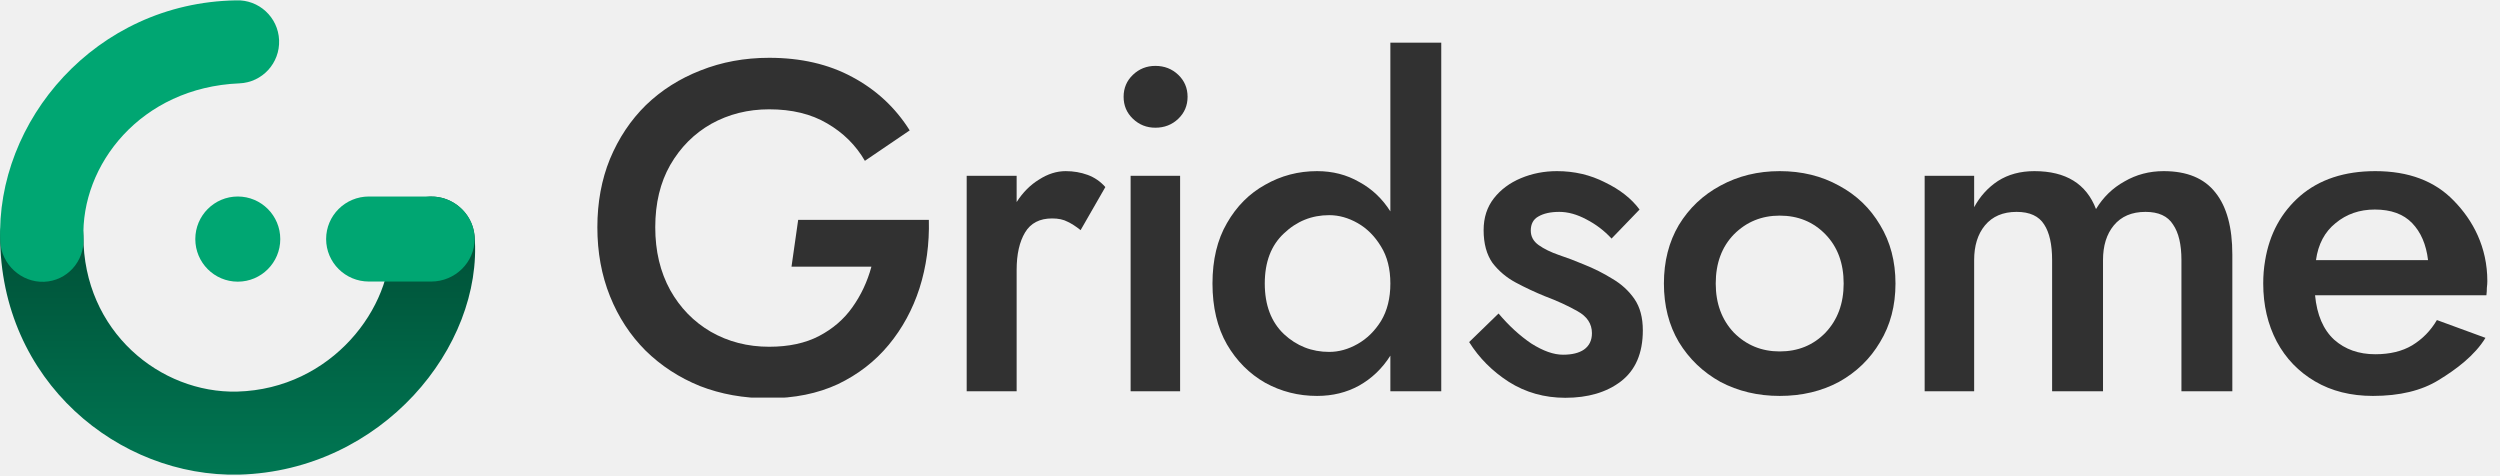
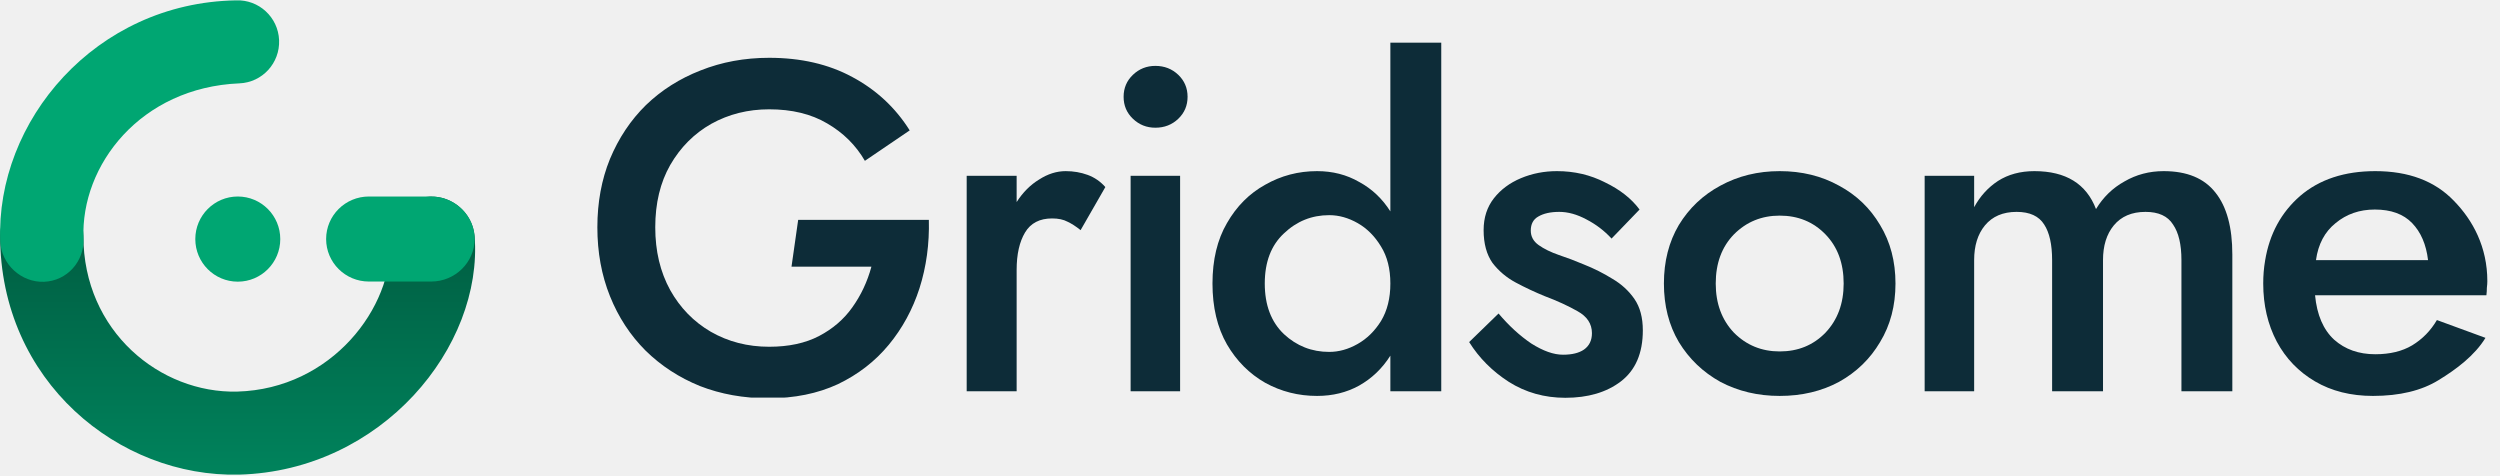
<svg xmlns="http://www.w3.org/2000/svg" width="1289" height="245" viewBox="0 0 1289 245" fill="none">
  <path d="M221.494 101.381C233.274 100.815 243.701 109.953 244.718 121.743C249.124 178.78 196.925 242.674 123.366 244.717C61.377 246.247 0.068 196.619 0.068 121.58C0.068 109.754 9.841 100.167 21.634 100.167C33.427 100.167 42.987 109.754 42.987 121.58C42.987 170.939 82.675 202.883 122.316 201.905C171.115 200.549 202.839 158.295 201.189 123.795C200.623 111.983 209.715 101.948 221.494 101.381Z" fill="url(#paint0_linear)" />
  <path d="M168.15 123.24C168.15 111.133 178.026 101.318 190.208 101.318L222.354 101.318C234.537 101.318 244.718 111.133 244.718 123.24C244.718 135.348 234.537 145.163 222.354 145.163H190.208C178.026 145.163 168.15 135.348 168.15 123.24Z" fill="#00A672" />
  <path d="M100.7 123.272C100.7 111.147 110.513 101.318 122.604 101.318C134.696 101.318 144.509 111.147 144.509 123.272C144.509 135.397 134.696 145.227 122.604 145.227C110.513 145.227 100.7 135.397 100.7 123.272Z" fill="#00A672" />
  <path fill-rule="evenodd" clip-rule="evenodd" d="M143.902 20.696C144.392 32.512 135.236 42.488 123.453 42.979C72.588 45.097 41.535 85.076 43.046 123.036C43.517 134.852 34.537 144.814 22.753 145.286C10.969 145.758 0.606 136.221 0.136 124.405C-2.327 62.545 49.181 1.391 121.681 0.19C133.464 -0.3 143.413 8.88 143.902 20.696Z" fill="#00A672" />
  <g clip-path="url(#clip0)">
-     <path d="M408.102 137.495H449.305C447.219 145.221 443.929 152.224 439.436 158.502C435.103 164.618 429.405 169.528 422.344 173.231C415.283 176.933 406.697 178.784 396.587 178.784C385.513 178.784 375.483 176.209 366.496 171.057C357.67 165.906 350.688 158.743 345.553 149.568C340.418 140.231 337.85 129.446 337.85 117.212C337.85 104.817 340.418 94.112 345.553 85.098C350.849 75.922 357.91 68.84 366.737 63.849C375.724 58.859 385.674 56.364 396.587 56.364C408.302 56.364 418.252 58.779 426.437 63.608C434.782 68.437 441.281 74.876 445.935 82.925L469.045 67.23C461.663 55.479 451.793 46.303 439.436 39.703C427.239 33.103 412.956 29.803 396.587 29.803C383.909 29.803 372.113 31.977 361.2 36.323C350.448 40.508 341.06 46.464 333.035 54.191C325.172 61.918 318.993 71.174 314.5 81.959C310.167 92.583 308 104.334 308 117.212C308 130.09 310.167 141.921 314.5 152.706C318.833 163.492 324.931 172.828 332.795 180.716C340.819 188.604 350.207 194.72 360.959 199.067C371.712 203.252 383.427 205.345 396.105 205.345C409.586 205.345 421.542 202.93 431.973 198.101C442.405 193.111 451.151 186.35 458.212 177.818C465.273 169.287 470.569 159.548 474.1 148.602C477.631 137.495 479.235 125.743 478.914 113.349H411.539L408.102 137.495Z" fill="#313131" />
-     <path d="M557.159 118.661L569.918 96.446C567.35 93.549 564.301 91.456 560.77 90.168C557.24 88.881 553.468 88.237 549.456 88.237C544.802 88.237 540.228 89.686 535.735 92.583C531.241 95.32 527.39 99.183 524.18 104.173V90.651H498.423V201.723H524.18V139.185C524.18 131.136 525.624 124.697 528.513 119.868C531.402 115.039 536.056 112.624 542.475 112.624C545.685 112.624 548.333 113.188 550.419 114.314C552.505 115.28 554.752 116.729 557.159 118.661Z" fill="#313131" />
-     <path d="M582.945 90.651V201.723H608.462V90.651H582.945ZM579.334 49.91C579.334 54.418 580.939 58.201 584.149 61.259C587.358 64.318 591.21 65.847 595.704 65.847C600.358 65.847 604.289 64.318 607.499 61.259C610.709 58.201 612.314 54.418 612.314 49.91C612.314 45.403 610.709 41.62 607.499 38.562C604.289 35.503 600.358 33.974 595.704 33.974C591.21 33.974 587.358 35.503 584.149 38.562C580.939 41.62 579.334 45.403 579.334 49.91Z" fill="#313131" />
-     <path d="M652.116 146.187C652.116 135.08 655.406 126.468 661.986 120.351C668.566 114.073 676.349 110.934 685.336 110.934C690.311 110.934 695.206 112.302 700.021 115.039C704.835 117.775 708.847 121.8 712.057 127.112C715.266 132.263 716.871 138.621 716.871 146.187C716.871 153.753 715.266 160.192 712.057 165.504C708.847 170.655 704.835 174.599 700.021 177.335C695.206 180.072 690.311 181.44 685.336 181.44C676.349 181.44 668.566 178.382 661.986 172.265C655.406 165.987 652.116 157.294 652.116 146.187ZM625.155 146.187C625.155 158.421 627.643 168.884 632.618 177.577C637.593 186.108 644.172 192.708 652.357 197.377C660.542 201.884 669.449 204.137 679.078 204.137C687.102 204.137 694.323 202.367 700.743 198.825C707.323 195.123 712.699 189.972 716.871 183.372V201.723H743.11V21.311H716.871V109.002C712.699 102.402 707.323 97.332 700.743 93.79C694.323 90.088 687.102 88.237 679.078 88.237C669.449 88.237 660.542 90.571 652.357 95.239C644.172 99.746 637.593 106.346 632.618 115.039C627.643 123.57 625.155 133.953 625.155 146.187Z" fill="#313131" />
-     <path d="M772.658 161.64L757.493 176.37C762.628 184.579 769.449 191.421 777.954 196.894C786.62 202.367 796.33 205.103 807.082 205.103C818.797 205.103 828.346 202.286 835.728 196.652C843.271 190.857 847.042 182.084 847.042 170.333C847.042 163.733 845.598 158.341 842.709 154.155C839.821 149.97 836.049 146.509 831.395 143.772C826.741 140.875 821.766 138.38 816.47 136.287C812.298 134.517 808.045 132.907 803.712 131.458C799.539 130.009 796.089 128.319 793.361 126.387C790.632 124.456 789.268 121.961 789.268 118.902C789.268 115.522 790.552 113.107 793.12 111.658C795.848 110.049 799.459 109.244 803.953 109.244C808.446 109.244 813.1 110.532 817.915 113.107C822.89 115.683 827.223 118.983 830.914 123.007L845.357 108.036C841.185 102.402 835.247 97.734 827.544 94.032C820.001 90.168 811.736 88.237 802.749 88.237C796.169 88.237 789.991 89.444 784.213 91.859C778.436 94.273 773.782 97.734 770.251 102.241C766.721 106.749 764.955 112.222 764.955 118.661C764.955 125.583 766.48 131.217 769.529 135.563C772.739 139.748 776.751 143.129 781.565 145.704C786.38 148.28 791.355 150.614 796.49 152.706C802.909 155.121 808.526 157.697 813.341 160.433C818.316 163.17 820.803 166.953 820.803 171.782C820.803 175.484 819.439 178.301 816.711 180.233C814.143 182.004 810.532 182.889 805.878 182.889C801.064 182.889 795.607 180.957 789.509 177.094C783.571 173.07 777.954 167.918 772.658 161.64Z" fill="#313131" />
-     <path d="M884.632 146.187C884.632 135.724 887.762 127.273 894.021 120.834C900.44 114.395 908.304 111.175 917.612 111.175C927.08 111.175 934.944 114.395 941.203 120.834C947.462 127.273 950.591 135.724 950.591 146.187C950.591 156.489 947.462 164.94 941.203 171.54C934.944 177.979 927.08 181.199 917.612 181.199C908.304 181.199 900.44 177.979 894.021 171.54C887.762 164.94 884.632 156.489 884.632 146.187ZM857.912 146.187C857.912 157.616 860.48 167.677 865.615 176.37C870.911 185.062 878.053 191.903 887.04 196.894C896.187 201.723 906.378 204.137 917.612 204.137C929.006 204.137 939.197 201.723 948.184 196.894C957.171 191.903 964.232 185.062 969.367 176.37C974.663 167.677 977.311 157.616 977.311 146.187C977.311 134.758 974.663 124.697 969.367 116.005C964.232 107.312 957.171 100.551 948.184 95.722C939.197 90.732 929.006 88.237 917.612 88.237C906.378 88.237 896.187 90.732 887.04 95.722C878.053 100.551 870.911 107.312 865.615 116.005C860.48 124.697 857.912 134.758 857.912 146.187Z" fill="#313131" />
-     <path d="M1150.99 131.217C1150.99 117.212 1148.1 106.588 1142.32 99.344C1136.55 91.939 1127.64 88.237 1115.6 88.237C1108.22 88.237 1101.48 90.007 1095.38 93.549C1089.28 96.929 1084.39 101.678 1080.7 107.795C1075.72 94.756 1065.13 88.237 1048.92 88.237C1041.7 88.237 1035.44 89.927 1030.15 93.307C1025.01 96.688 1020.92 101.195 1017.87 106.829V90.651H992.352V201.723H1017.87V134.114C1017.87 126.709 1019.71 120.753 1023.41 116.246C1027.26 111.578 1032.71 109.244 1039.77 109.244C1046.52 109.244 1051.25 111.417 1053.98 115.763C1056.71 119.948 1058.07 126.065 1058.07 134.114V201.723H1084.31V134.114C1084.31 126.709 1086.15 120.753 1089.85 116.246C1093.7 111.578 1099.15 109.244 1106.21 109.244C1112.96 109.244 1117.69 111.417 1120.42 115.763C1123.31 119.948 1124.75 126.065 1124.75 134.114V201.723H1150.99V131.217Z" fill="#313131" />
-     <path d="M1193.64 152.224H1281.99C1282.15 150.936 1282.23 149.648 1282.23 148.36C1282.39 147.072 1282.47 145.946 1282.47 144.98C1282.47 127.434 1275.09 113.59 1265.14 103.449C1255.35 93.307 1241.87 88.237 1224.7 88.237C1208.81 88.237 1195.89 92.502 1185.94 101.034C1176.15 109.566 1170.13 120.673 1167.89 134.356C1167.56 136.287 1167.32 138.219 1167.16 140.151C1167 142.082 1166.92 144.094 1166.92 146.187C1166.92 157.294 1169.25 167.275 1173.9 176.128C1178.56 184.821 1185.14 191.662 1193.64 196.652C1202.15 201.642 1212.1 204.137 1223.49 204.137C1237.29 204.137 1248.61 201.401 1257.43 195.928C1266.42 190.455 1276.05 183.211 1281.51 174.196L1256.47 165.021C1253.26 170.494 1249.01 174.84 1243.71 178.06C1238.58 181.118 1232.24 182.647 1224.7 182.647C1216.19 182.647 1209.13 180.152 1203.51 175.162C1197.9 170.011 1194.61 162.365 1193.64 152.224ZM1194.12 134.114C1195.25 125.904 1198.62 119.546 1204.23 115.039C1209.85 110.371 1216.59 108.036 1224.46 108.036C1232.8 108.036 1239.22 110.371 1243.71 115.039C1248.21 119.707 1250.94 126.065 1251.9 134.114H1194.12Z" fill="#313131" />
+     <path d="M408.102 137.495H449.305C447.219 145.221 443.929 152.224 439.436 158.502C435.103 164.618 429.405 169.528 422.344 173.231C415.283 176.933 406.697 178.784 396.587 178.784C385.513 178.784 375.483 176.209 366.496 171.057C357.67 165.906 350.688 158.743 345.553 149.568C340.418 140.231 337.85 129.446 337.85 117.212C337.85 104.817 340.418 94.112 345.553 85.098C350.849 75.922 357.91 68.84 366.737 63.849C375.724 58.859 385.674 56.364 396.587 56.364C408.302 56.364 418.252 58.779 426.437 63.608C434.782 68.437 441.281 74.876 445.935 82.925L469.045 67.23C461.663 55.479 451.793 46.303 439.436 39.703C427.239 33.103 412.956 29.803 396.587 29.803C383.909 29.803 372.113 31.977 361.2 36.323C350.448 40.508 341.06 46.464 333.035 54.191C325.172 61.918 318.993 71.174 314.5 81.959C310.167 92.583 308 104.334 308 117.212C308 130.09 310.167 141.921 314.5 152.706C318.833 163.492 324.931 172.828 332.795 180.716C340.819 188.604 350.207 194.72 360.959 199.067C371.712 203.252 383.427 205.345 396.105 205.345C409.586 205.345 421.542 202.93 431.973 198.101C442.405 193.111 451.151 186.35 458.212 177.818C465.273 169.287 470.569 159.548 474.1 148.602C477.631 137.495 479.235 125.743 478.914 113.349H411.539L408.102 137.495Z" fill="#0D2C38" />
+     <path d="M557.159 118.661L569.918 96.446C567.35 93.549 564.301 91.456 560.77 90.168C557.24 88.881 553.468 88.237 549.456 88.237C544.802 88.237 540.228 89.686 535.735 92.583C531.241 95.32 527.39 99.183 524.18 104.173V90.651H498.423V201.723H524.18V139.185C524.18 131.136 525.624 124.697 528.513 119.868C531.402 115.039 536.056 112.624 542.475 112.624C545.685 112.624 548.333 113.188 550.419 114.314C552.505 115.28 554.752 116.729 557.159 118.661Z" fill="#0D2C38" />
+     <path d="M582.945 90.651V201.723H608.462V90.651H582.945ZM579.334 49.91C579.334 54.418 580.939 58.201 584.149 61.259C587.358 64.318 591.21 65.847 595.704 65.847C600.358 65.847 604.289 64.318 607.499 61.259C610.709 58.201 612.314 54.418 612.314 49.91C612.314 45.403 610.709 41.62 607.499 38.562C604.289 35.503 600.358 33.974 595.704 33.974C591.21 33.974 587.358 35.503 584.149 38.562C580.939 41.62 579.334 45.403 579.334 49.91Z" fill="#0D2C38" />
+     <path d="M652.116 146.187C652.116 135.08 655.406 126.468 661.986 120.351C668.566 114.073 676.349 110.934 685.336 110.934C690.311 110.934 695.206 112.302 700.021 115.039C704.835 117.775 708.847 121.8 712.057 127.112C715.266 132.263 716.871 138.621 716.871 146.187C716.871 153.753 715.266 160.192 712.057 165.504C708.847 170.655 704.835 174.599 700.021 177.335C695.206 180.072 690.311 181.44 685.336 181.44C676.349 181.44 668.566 178.382 661.986 172.265C655.406 165.987 652.116 157.294 652.116 146.187ZM625.155 146.187C625.155 158.421 627.643 168.884 632.618 177.577C637.593 186.108 644.172 192.708 652.357 197.377C660.542 201.884 669.449 204.137 679.078 204.137C687.102 204.137 694.323 202.367 700.743 198.825C707.323 195.123 712.699 189.972 716.871 183.372V201.723H743.11V21.311H716.871V109.002C712.699 102.402 707.323 97.332 700.743 93.79C694.323 90.088 687.102 88.237 679.078 88.237C669.449 88.237 660.542 90.571 652.357 95.239C644.172 99.746 637.593 106.346 632.618 115.039C627.643 123.57 625.155 133.953 625.155 146.187Z" fill="#0D2C38" />
+     <path d="M772.658 161.641L757.493 176.37C762.628 184.579 769.449 191.421 777.954 196.894C786.62 202.367 796.33 205.103 807.082 205.103C818.797 205.103 828.346 202.286 835.728 196.652C843.271 190.857 847.042 182.084 847.042 170.333C847.042 163.733 845.598 158.341 842.709 154.155C839.821 149.97 836.049 146.509 831.395 143.772C826.741 140.875 821.766 138.38 816.47 136.287C812.298 134.517 808.045 132.907 803.712 131.458C799.539 130.009 796.089 128.319 793.361 126.387C790.632 124.456 789.268 121.961 789.268 118.902C789.268 115.522 790.552 113.107 793.12 111.658C795.848 110.049 799.459 109.244 803.953 109.244C808.446 109.244 813.1 110.532 817.915 113.107C822.89 115.683 827.223 118.983 830.914 123.007L845.357 108.036C841.185 102.402 835.247 97.734 827.544 94.032C820.001 90.168 811.736 88.237 802.749 88.237C796.169 88.237 789.991 89.444 784.213 91.859C778.436 94.273 773.782 97.734 770.251 102.241C766.721 106.749 764.955 112.222 764.955 118.661C764.955 125.583 766.48 131.217 769.529 135.563C772.739 139.748 776.751 143.129 781.565 145.704C786.38 148.28 791.355 150.614 796.49 152.706C802.909 155.121 808.526 157.697 813.341 160.433C818.316 163.17 820.803 166.953 820.803 171.782C820.803 175.484 819.439 178.301 816.711 180.233C814.143 182.004 810.532 182.889 805.878 182.889C801.064 182.889 795.607 180.957 789.509 177.094C783.571 173.07 777.954 167.918 772.658 161.641Z" fill="#0D2C38" />
+     <path d="M884.632 146.187C884.632 135.724 887.762 127.273 894.021 120.834C900.44 114.395 908.304 111.175 917.612 111.175C927.08 111.175 934.944 114.395 941.203 120.834C947.462 127.273 950.591 135.724 950.591 146.187C950.591 156.489 947.462 164.94 941.203 171.54C934.944 177.979 927.08 181.199 917.612 181.199C908.304 181.199 900.44 177.979 894.021 171.54C887.762 164.94 884.632 156.489 884.632 146.187ZM857.912 146.187C857.912 157.616 860.48 167.677 865.615 176.37C870.911 185.062 878.053 191.903 887.04 196.894C896.187 201.723 906.378 204.137 917.612 204.137C929.006 204.137 939.197 201.723 948.184 196.894C957.171 191.903 964.232 185.062 969.367 176.37C974.663 167.677 977.311 157.616 977.311 146.187C977.311 134.758 974.663 124.697 969.367 116.005C964.232 107.312 957.171 100.551 948.184 95.722C939.197 90.732 929.006 88.237 917.612 88.237C906.378 88.237 896.187 90.732 887.04 95.722C878.053 100.551 870.911 107.312 865.615 116.005C860.48 124.697 857.912 134.758 857.912 146.187Z" fill="#0D2C38" />
+     <path d="M1150.99 131.217C1150.99 117.212 1148.1 106.588 1142.32 99.344C1136.55 91.939 1127.64 88.237 1115.6 88.237C1108.22 88.237 1101.48 90.007 1095.38 93.549C1089.28 96.929 1084.39 101.678 1080.7 107.795C1075.72 94.756 1065.13 88.237 1048.92 88.237C1041.7 88.237 1035.44 89.927 1030.15 93.307C1025.01 96.688 1020.92 101.195 1017.87 106.829V90.651H992.352V201.723H1017.87V134.114C1017.87 126.709 1019.71 120.753 1023.41 116.246C1027.26 111.578 1032.71 109.244 1039.77 109.244C1046.52 109.244 1051.25 111.417 1053.98 115.763C1056.71 119.948 1058.07 126.065 1058.07 134.114V201.723H1084.31V134.114C1084.31 126.709 1086.15 120.753 1089.85 116.246C1093.7 111.578 1099.15 109.244 1106.21 109.244C1112.96 109.244 1117.69 111.417 1120.42 115.763C1123.31 119.948 1124.75 126.065 1124.75 134.114V201.723H1150.99V131.217Z" fill="#0D2C38" />
+     <path d="M1193.64 152.224H1281.99C1282.15 150.936 1282.23 149.648 1282.23 148.36C1282.39 147.072 1282.47 145.946 1282.47 144.98C1282.47 127.434 1275.09 113.59 1265.14 103.449C1255.35 93.307 1241.87 88.237 1224.7 88.237C1208.81 88.237 1195.89 92.502 1185.94 101.034C1176.15 109.566 1170.13 120.673 1167.89 134.356C1167.56 136.287 1167.32 138.219 1167.16 140.151C1167 142.082 1166.92 144.094 1166.92 146.187C1166.92 157.294 1169.25 167.275 1173.9 176.128C1178.56 184.821 1185.14 191.662 1193.64 196.652C1202.15 201.642 1212.1 204.137 1223.49 204.137C1237.29 204.137 1248.61 201.401 1257.43 195.928C1266.42 190.455 1276.05 183.211 1281.51 174.196L1256.47 165.021C1253.26 170.494 1249.01 174.84 1243.71 178.06C1238.58 181.118 1232.24 182.647 1224.7 182.647C1216.19 182.647 1209.13 180.152 1203.51 175.162C1197.9 170.011 1194.61 162.365 1193.64 152.224ZM1194.12 134.114C1195.25 125.904 1198.62 119.546 1204.23 115.039C1209.85 110.371 1216.59 108.036 1224.46 108.036C1232.8 108.036 1239.22 110.371 1243.71 115.039C1248.21 119.707 1250.94 126.065 1251.9 134.114H1194.12Z" fill="#0D2C38" />
  </g>
  <defs>
-     <linearGradient id="paint0_linear" x1="132.189" y1="252.705" x2="132.189" y2="120.659" gradientUnits="userSpaceOnUse">
-       <stop stop-color="#007A55" />
-       <stop offset="1" stop-color="#005037" />
+     <linearGradient id="paint0_linear" x1="122.523" y1="100.167" x2="122.523" y2="244.752" gradientUnits="userSpaceOnUse">
+       <stop stop-color="#00583E" />
+       <stop offset="1" stop-color="#00835C" />
    </linearGradient>
    <clipPath id="clip0">
      <rect width="981" height="183" fill="white" transform="translate(308 22)" />
    </clipPath>
  </defs>
</svg>
